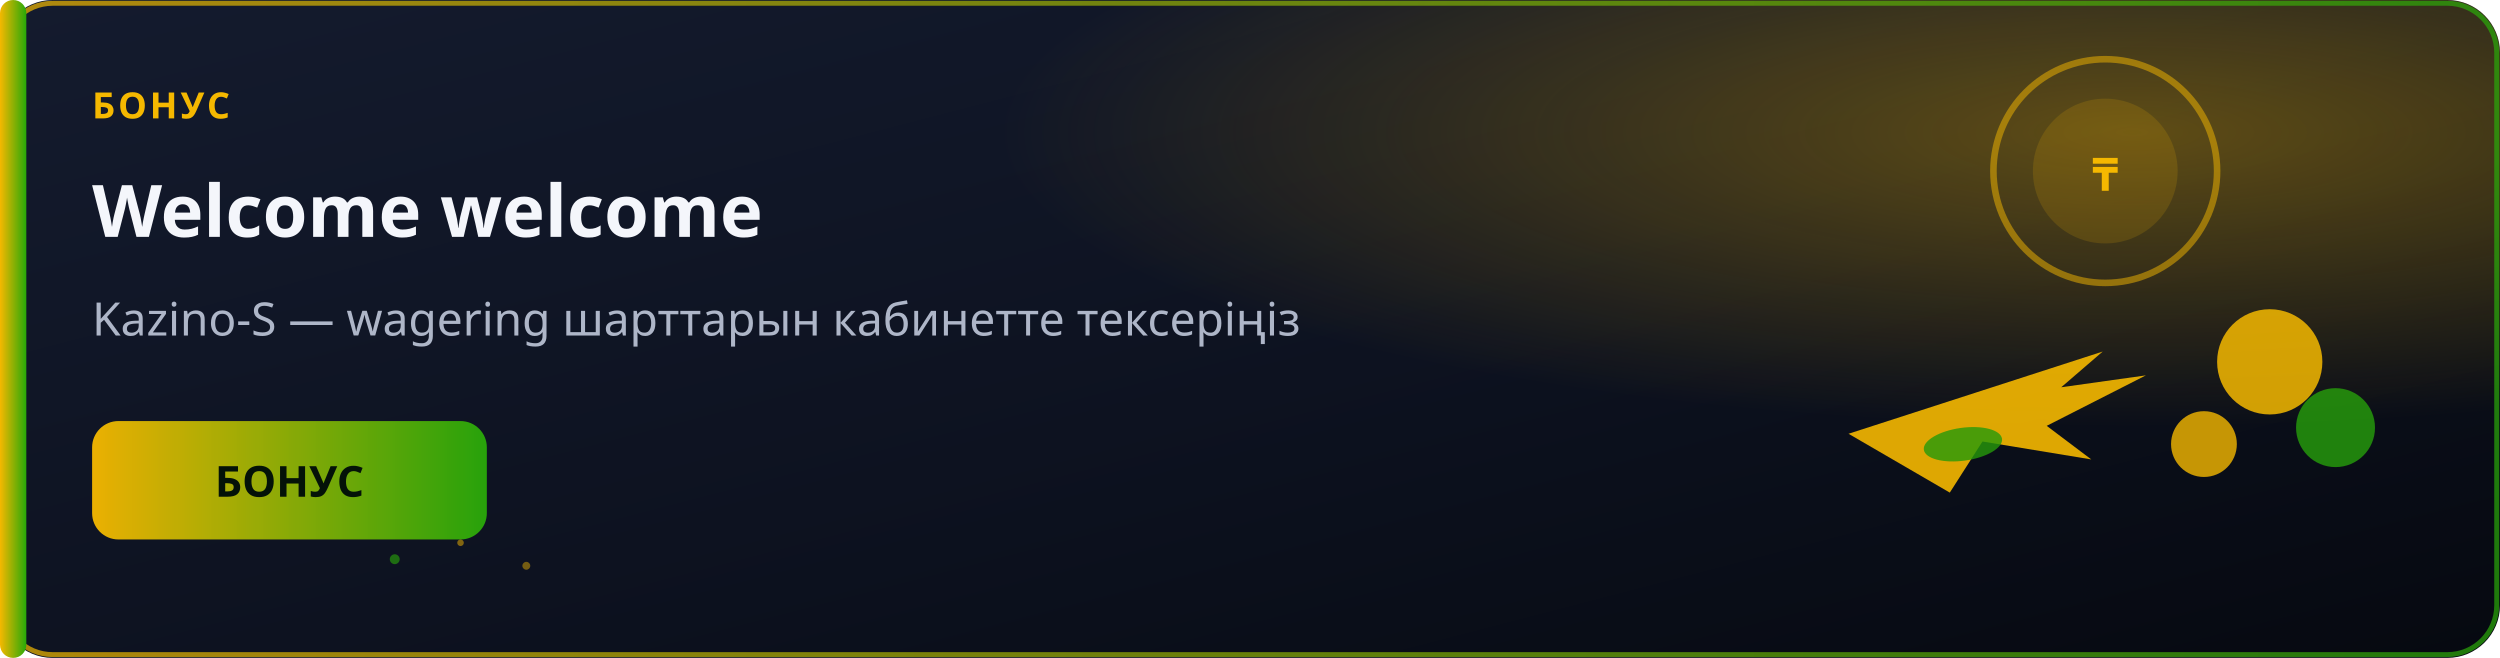
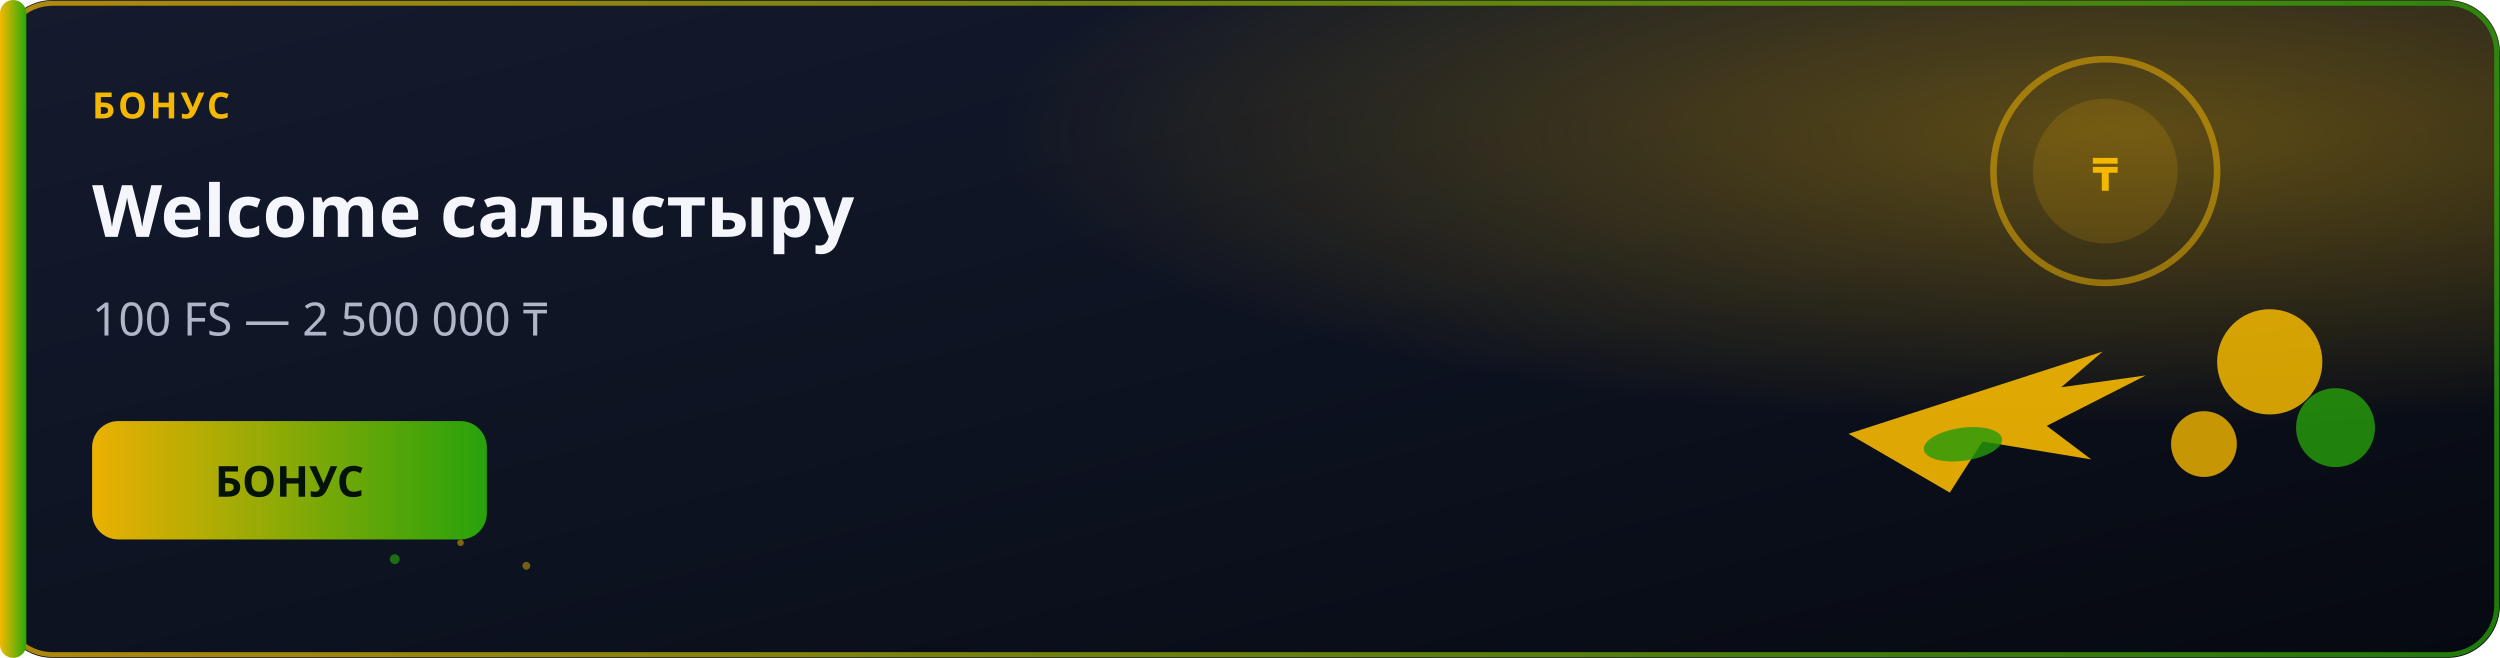
- <svg xmlns="http://www.w3.org/2000/svg" width="760" height="200" viewBox="0 0 760 200" role="img" aria-label="Kazino-S Aviator welcome бонусы — welcome">
+ <svg xmlns="http://www.w3.org/2000/svg" width="760" height="200" viewBox="0 0 760 200" role="img" aria-label="Aviator казино бонустарын салыстыру">
  <defs>
    <linearGradient id="bg" x1="0" y1="0" x2="1" y2="1">
      <stop offset="0%" stop-color="#141b2e" />
      <stop offset="55%" stop-color="#0d1220" />
      <stop offset="100%" stop-color="#060910" />
    </linearGradient>
    <linearGradient id="neon" x1="0" y1="0" x2="1" y2="0">
      <stop offset="0%" stop-color="#f5b800" />
      <stop offset="100%" stop-color="#28a909" />
    </linearGradient>
    <radialGradient id="glow" cx="85%" cy="20%" r="45%">
      <stop offset="0%" stop-color="#f5b800" stop-opacity="0.35" />
      <stop offset="100%" stop-color="#f5b800" stop-opacity="0" />
    </radialGradient>
  </defs>
  <rect width="760" height="200" rx="16" fill="url(#bg)" />
  <rect width="760" height="200" rx="16" fill="url(#glow)" />
  <rect x="1" y="1" width="758" height="198" rx="15" fill="none" stroke="url(#neon)" stroke-width="1.5" opacity="0.7" />
  <rect x="0" y="0" width="8" height="200" rx="4" fill="url(#neon)" />
  <circle cx="640" cy="52" r="34" fill="none" stroke="#f5b800" stroke-width="2" opacity="0.5" />
  <circle cx="640" cy="52" r="22" fill="#f5b800" opacity="0.15" />
  <text x="640" y="58" text-anchor="middle" fill="#f5b800" font-family="system-ui,sans-serif" font-size="14" font-weight="800">₸</text>
  <circle cx="690" cy="110" r="16" fill="#f5b800" opacity="0.85" />
  <circle cx="710" cy="130" r="12" fill="#28a909" opacity="0.75" />
  <circle cx="670" cy="135" r="10" fill="#f5b800" opacity="0.8" />
  <g transform="translate(560 118) rotate(-8)" opacity="0.9">
    <path d="M0 14 L80 0 L66 9 L92 9 L60 20 L72 32 L40 22 L28 36 Z" fill="#f5b800" />
    <ellipse cx="34" cy="22" rx="12" ry="5" fill="#28a909" opacity="0.8" />
  </g>
  <text x="28" y="36" fill="#f5b800" font-family="system-ui,sans-serif" font-size="11" font-weight="700" letter-spacing="0.08em">БОНУС</text>
-   <text x="28" y="72" fill="#f4f6fb" font-family="system-ui,sans-serif" font-size="22" font-weight="800">Welcome welcome</text>
-   <text x="28" y="102" fill="#aeb6c8" font-family="system-ui,sans-serif" font-size="14">Kazino-S — wagering шарттарын кабинетте тексеріңіз</text>
+   <text x="28" y="72" fill="#f4f6fb" font-family="system-ui,sans-serif" font-size="22" font-weight="800">Welcome салыстыру</text>
+   <text x="28" y="102" fill="#aeb6c8" font-family="system-ui,sans-serif" font-size="14">100 FS — 2 500 000 ₸</text>
  <rect x="28" y="128" width="120" height="36" rx="8" fill="url(#neon)" opacity="0.95" />
  <text x="88" y="151" text-anchor="middle" fill="#041208" font-family="system-ui,sans-serif" font-size="13" font-weight="800">БОНУС</text>
  <circle cx="120" cy="170" r="1.5" fill="#28a909" opacity="0.6" />
  <circle cx="140" cy="165" r="1" fill="#f5b800" opacity="0.5" />
  <circle cx="160" cy="172" r="1.2" fill="#f5b800" opacity="0.45" />
</svg>
